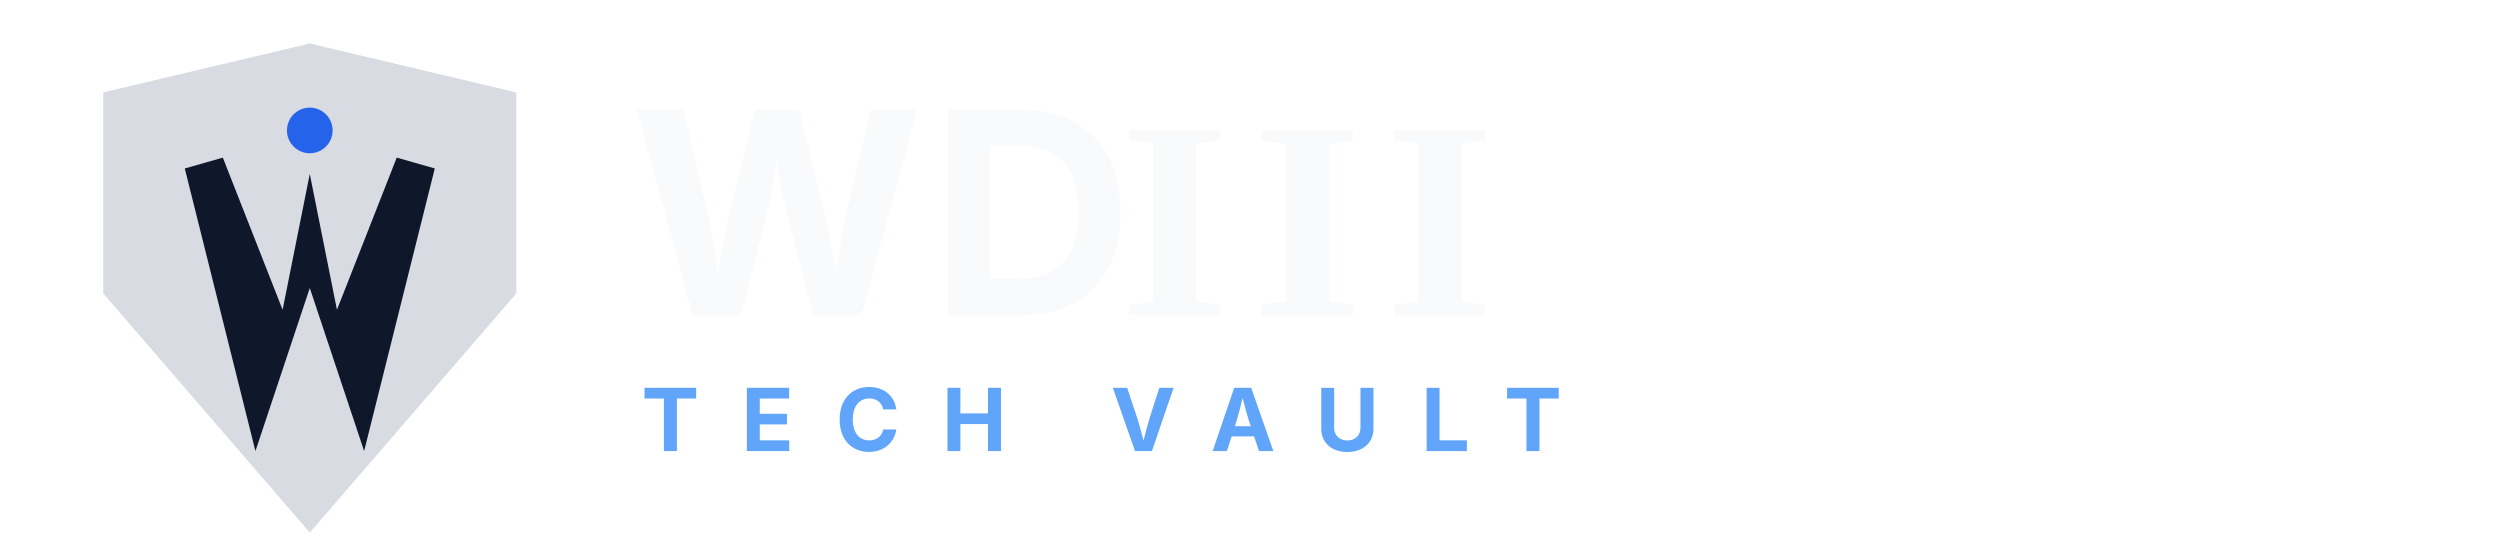
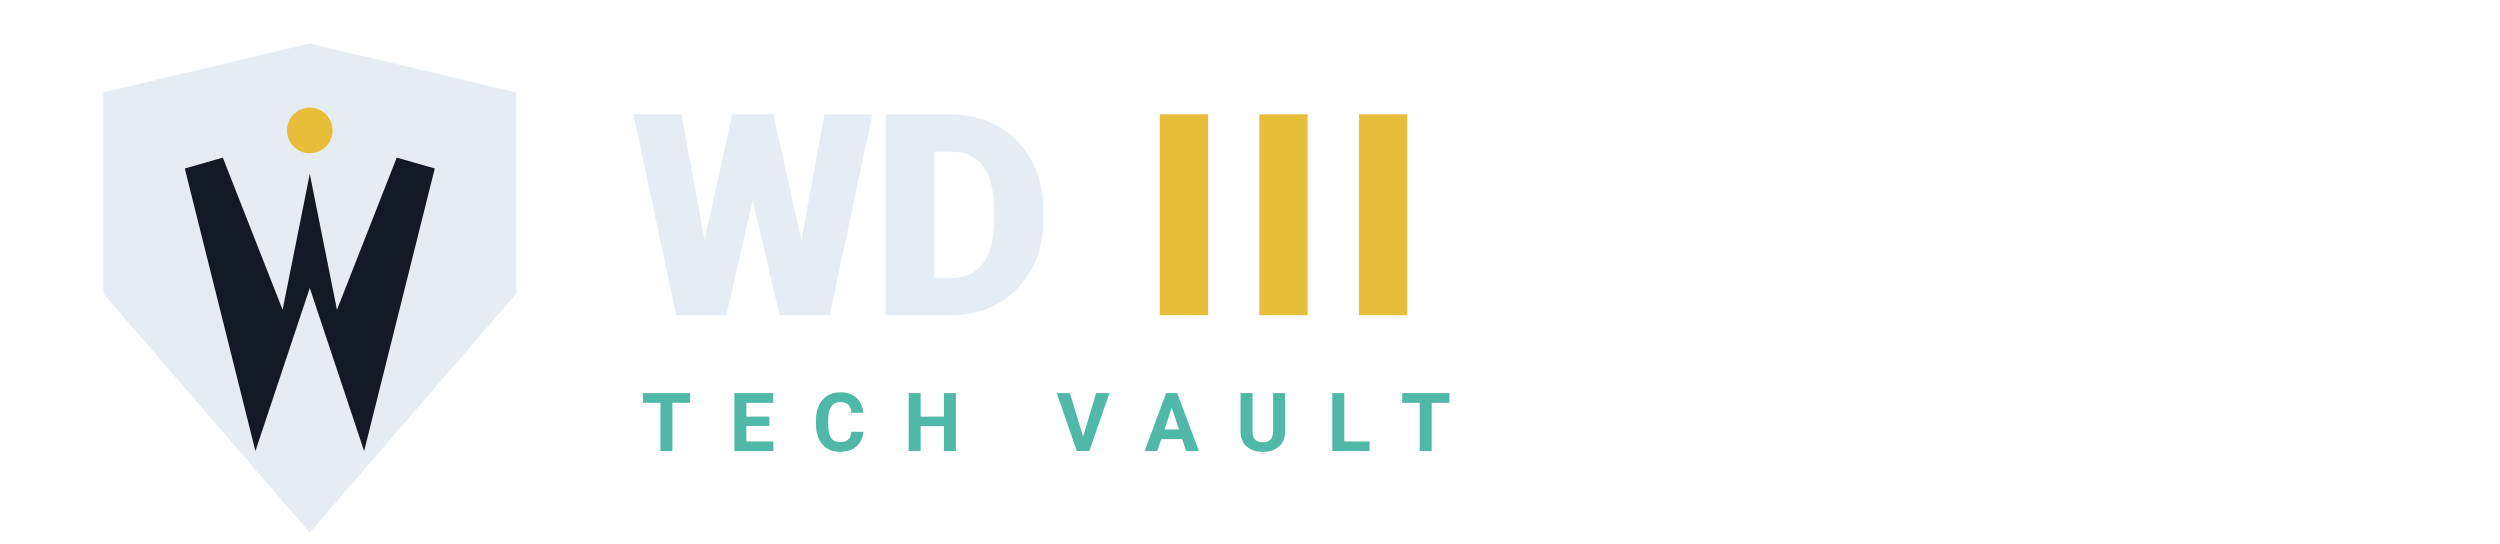
<svg xmlns="http://www.w3.org/2000/svg" viewBox="0 0 460 100" width="460" height="100" fill="none" role="img" aria-label="WDIII Tech Vault Logo (Dark Theme)">
  <g id="vault-emblem" transform="translate(12, 2)">
-     <path d="M 45 6 L 83 15 L 83 52 L 45 96 L 7 52 L 7 15 Z" fill="#d8dce2" />
-     <circle cx="45" cy="22" r="4.2" fill="#2563eb" />
-     <path d="M 22 29 L 29 27 L 40 55 L 45 30 L 50 55 L 61 27 L 68 29 L 55 81 L 45 51 L 35 81 Z" fill="#0f172a" />
+     <path d="M 45 6 L 83 15 L 83 52 L 45 96 L 7 52 L 7 15 Z" fill="#E6ECF3" />
+     <circle cx="45" cy="22" r="4.2" fill="#E8BD3A" />
+     <path d="M 22 29 L 29 27 L 40 55 L 45 30 L 50 55 L 61 27 L 68 29 L 55 81 L 45 51 L 35 81 Z" fill="#121A26" />
  </g>
-   <text x="116" y="58" font-family="system-ui, -apple-system, 'Inter', 'Segoe UI', Roboto, 'Helvetica Neue', Arial, sans-serif" font-size="52" font-weight="700" letter-spacing="0.02em" fill="#f8fafc">WD</text>
-   <text x="206" y="58" font-family="'Times New Roman', 'Cinzel', 'Baskerville', Georgia, serif" font-size="52" font-weight="700" letter-spacing="0.08em" fill="#f8fafc">III</text>
-   <text x="118" y="83" font-family="system-ui, -apple-system, 'Inter', 'Segoe UI', Roboto, 'Helvetica Neue', Arial, sans-serif" font-size="16" font-weight="700" letter-spacing="0.48em" fill="#60a5fa">TECH VAULT</text>
+   <text x="116" y="58" font-family="'Bricolage Grotesque', system-ui, -apple-system, BlinkMacSystemFont, 'Segoe UI', Roboto, 'Helvetica Neue', Arial, sans-serif" font-size="52" font-weight="800" letter-spacing="-0.02em" fill="#E6ECF3">WD</text>
+   <text x="210" y="58" font-family="'Bricolage Grotesque', system-ui, -apple-system, BlinkMacSystemFont, 'Segoe UI', Roboto, 'Helvetica Neue', Arial, sans-serif" font-size="52" font-weight="800" letter-spacing="0.05em" fill="#E8BD3A">III</text>
+   <text x="118" y="83" font-family="'Instrument Sans', system-ui, -apple-system, BlinkMacSystemFont, 'Segoe UI', Roboto, 'Helvetica Neue', Arial, sans-serif" font-size="15" font-weight="700" letter-spacing="0.46em" fill="#4FB8A6">TECH VAULT</text>
</svg>
